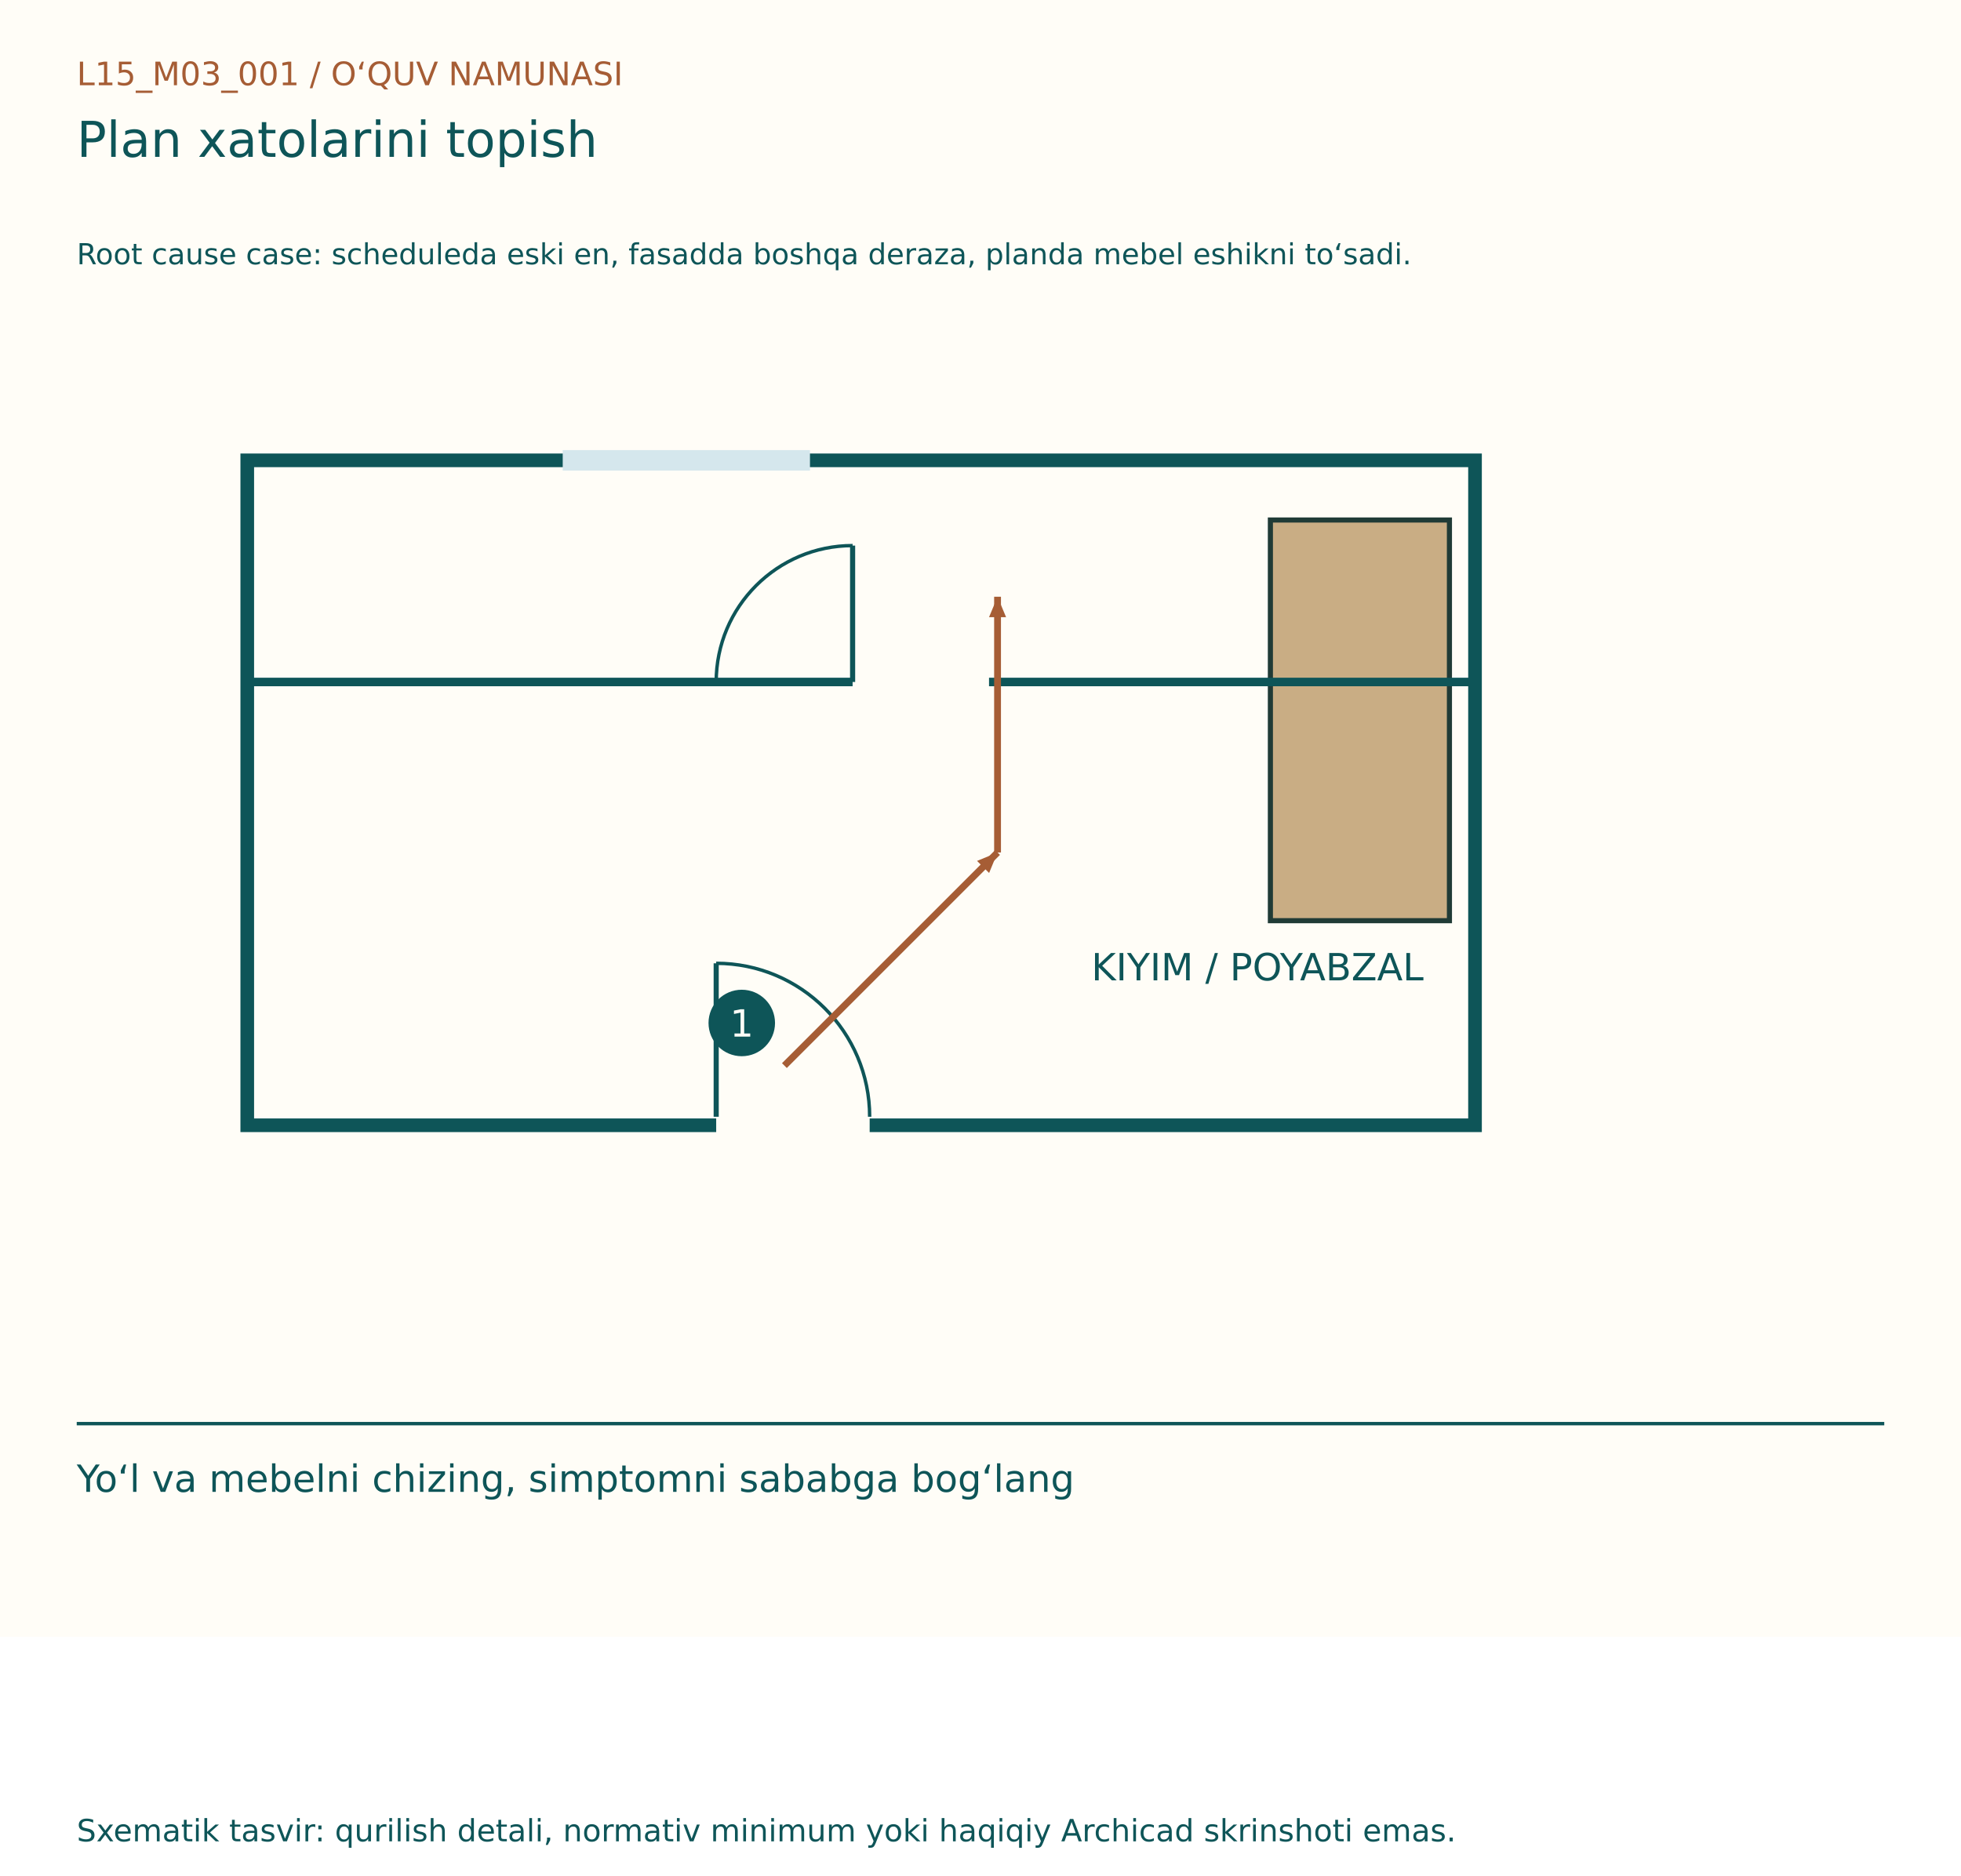
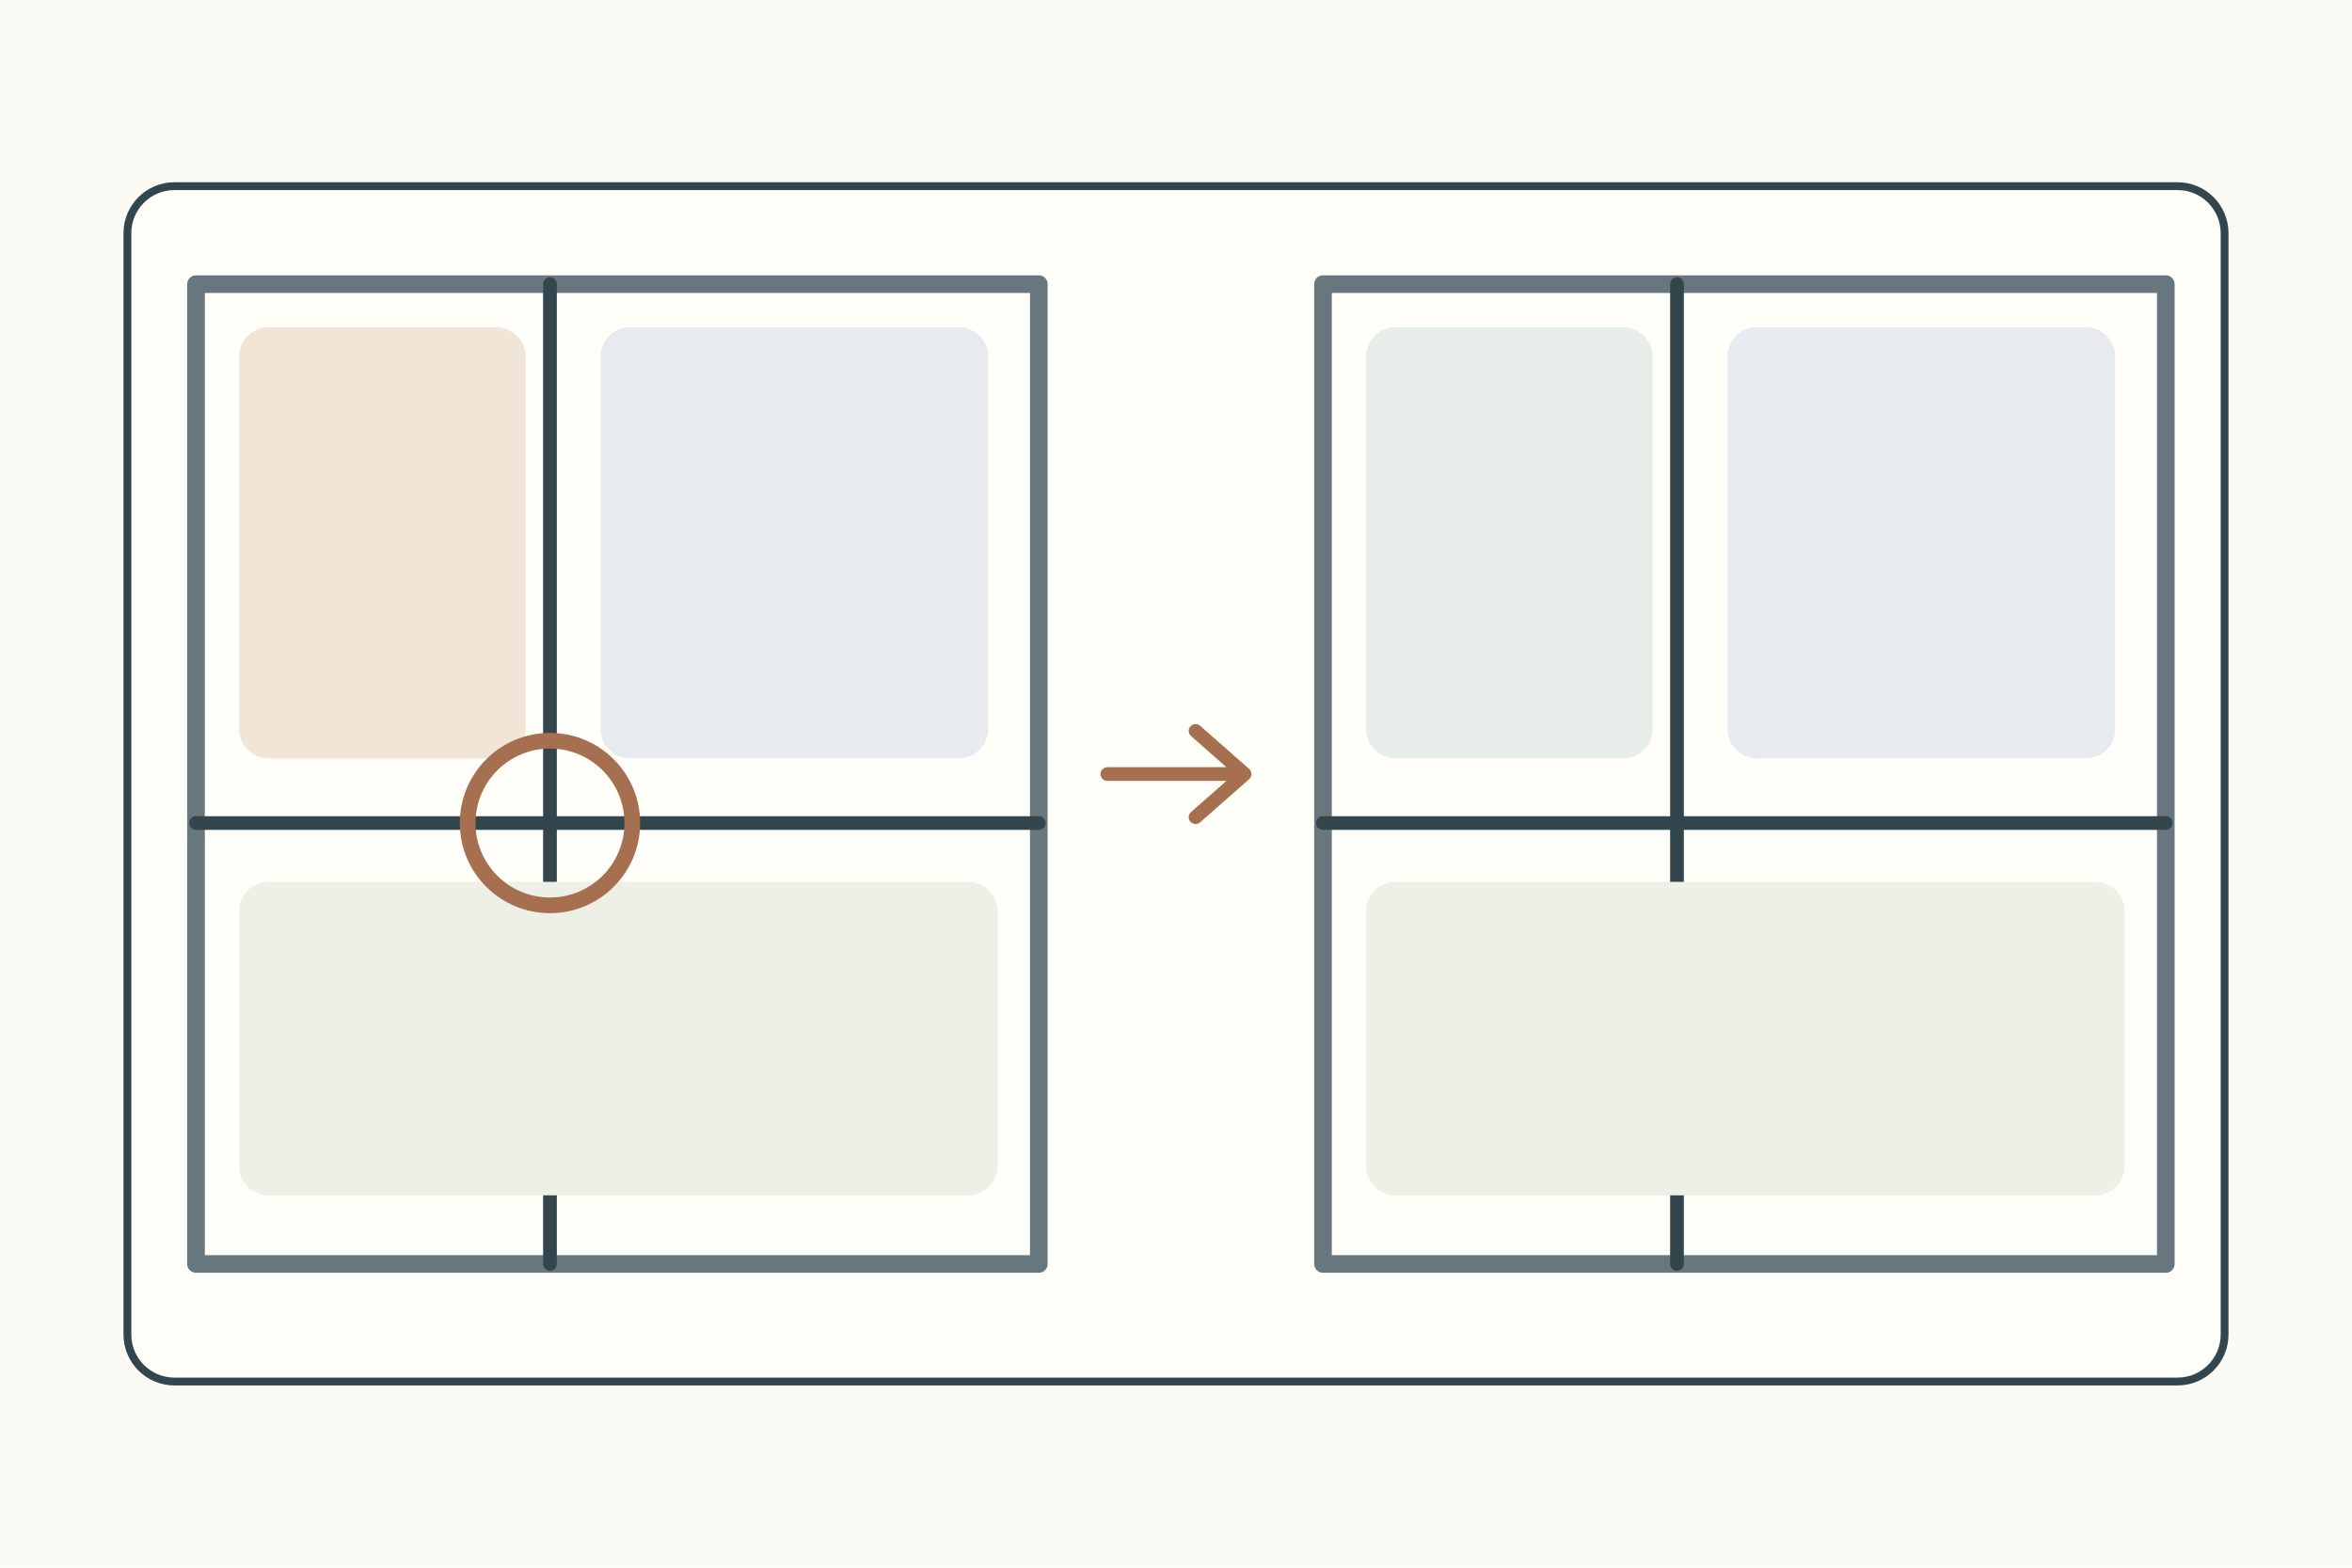
- <svg xmlns="http://www.w3.org/2000/svg" width="1150" height="1100" viewBox="0 0 1150 1100">
-   <rect width="1150" height="960" fill="#FFFDF7" />
-   <g font-family="DejaVu Sans, Segoe UI, sans-serif">
-     <text x="45" y="50" font-size="19" fill="#A65D35">L15_M03_001  /  O‘QUV NAMUNASI</text>
-     <text x="45" y="92" font-size="29" fill="#0E5558">Plan xatolarini topish</text>
-     <text x="45" y="155" font-size="17" fill="#0E5558">Root cause case: scheduleda eski en, fasadda boshqa deraza, planda mebel eshikni to‘sadi.</text>
-     <g transform="translate(0,80)">
-       <rect x="145" y="190" width="720" height="390" fill="#FFFDF7" stroke="#0E5558" stroke-width="8" />
-       <line x1="420" y1="580" x2="510" y2="580" stroke="#FFFDF7" stroke-width="12" />
-       <line x1="420" y1="575" x2="420" y2="485" stroke="#0E5558" stroke-width="3" />
-       <path d="M510,575 A90,90 0 0,0 420,485" fill="none" stroke="#0E5558" stroke-width="2" />
-       <line x1="330" y1="190" x2="475" y2="190" stroke="#D5E7ED" stroke-width="12" />
-       <rect x="745" y="225" width="105" height="235" fill="#C9AD84" stroke="#203B36" stroke-width="3" />
-       <text x="640" y="495" font-size="22" fill="#0E5558">KIYIM / POYABZAL</text>
-       <line x1="500" y1="320" x2="500" y2="240" stroke="#0E5558" stroke-width="3" />
-       <path d="M420,320 A80,80 0 0,1 500,240" fill="none" stroke="#0E5558" stroke-width="2" />
-       <line x1="145" y1="320" x2="500" y2="320" stroke="#0E5558" stroke-width="5" />
-       <line x1="580" y1="320" x2="865" y2="320" stroke="#0E5558" stroke-width="5" />
-       <line x1="460" y1="545" x2="585" y2="420" stroke="#A65D35" stroke-width="4" />
-       <path d="M585, 420 l-12,-5 l0,10 Z" fill="#A65D35" transform="rotate(-45.0 585 420)" />
-       <line x1="585" y1="420" x2="585" y2="270" stroke="#A65D35" stroke-width="4" />
-       <path d="M585, 270 l-12,-5 l0,10 Z" fill="#A65D35" transform="rotate(-90.0 585 270)" />
-       <circle cx="435" cy="520" r="18" fill="#0E5558" stroke="#0E5558" stroke-width="3" />
-       <text x="428" y="528" font-size="22" fill="#FFFDF7">1</text>
+ <svg xmlns="http://www.w3.org/2000/svg" width="1200" height="800">
+   <rect width="1200" height="800" fill="#fbfaf4" />
+   <g stroke="#34464d" stroke-width="4" fill="none" stroke-linecap="round" stroke-linejoin="round">
+     <rect x="65" y="95" width="1070" height="610" rx="24" fill="#fffef9" />
+     <g transform="translate(100 145)">
+       <g transform="translate(0 0)">
+         <rect width="430" height="500" fill="#fffef9" stroke="#68777d" stroke-width="9" />
+         <path d="M180.6 0v500M0 275h430" stroke-width="7" />
+         <rect x="22" y="22" width="146.2" height="220" rx="15" fill="#f0e5d7" stroke="none" />
+         <rect x="206.4" y="22" width="197.8" height="220" rx="15" fill="#e7ebef" stroke="none" />
+         <rect x="22" y="305" width="387" height="160" rx="15" fill="#eef0e8" stroke="none" />
+         <circle cx="180.6" cy="275" r="42" fill="none" stroke="#a66f50" stroke-width="8" />
+       </g>
+       <path d="M465 250h70m-25-22 25 22-25 22" stroke="#a66f50" stroke-width="7" />
+       <g transform="translate(575 0)">
+         <rect width="430" height="500" fill="#fffef9" stroke="#68777d" stroke-width="9" />
+         <path d="M180.6 0v500M0 275h430" stroke-width="7" />
+         <rect x="22" y="22" width="146.2" height="220" rx="15" fill="#e7eee9" stroke="none" />
+         <rect x="206.4" y="22" width="197.8" height="220" rx="15" fill="#e7ebef" stroke="none" />
+         <rect x="22" y="305" width="387" height="160" rx="15" fill="#eef0e8" stroke="none" />
+       </g>
    </g>
-     <line x1="45" y1="835" x2="1105" y2="835" stroke="#0E5558" stroke-width="2" />
-     <text x="45" y="875" font-size="22" fill="#0E5558">Yo‘l va mebelni chizing, simptomni sababga bog‘lang</text>
-     <text x="45" y="1080" font-size="18" fill="#0E5558">Sxematik tasvir: qurilish detali, normativ minimum yoki haqiqiy Archicad skrinshoti emas.</text>
  </g>
</svg>
